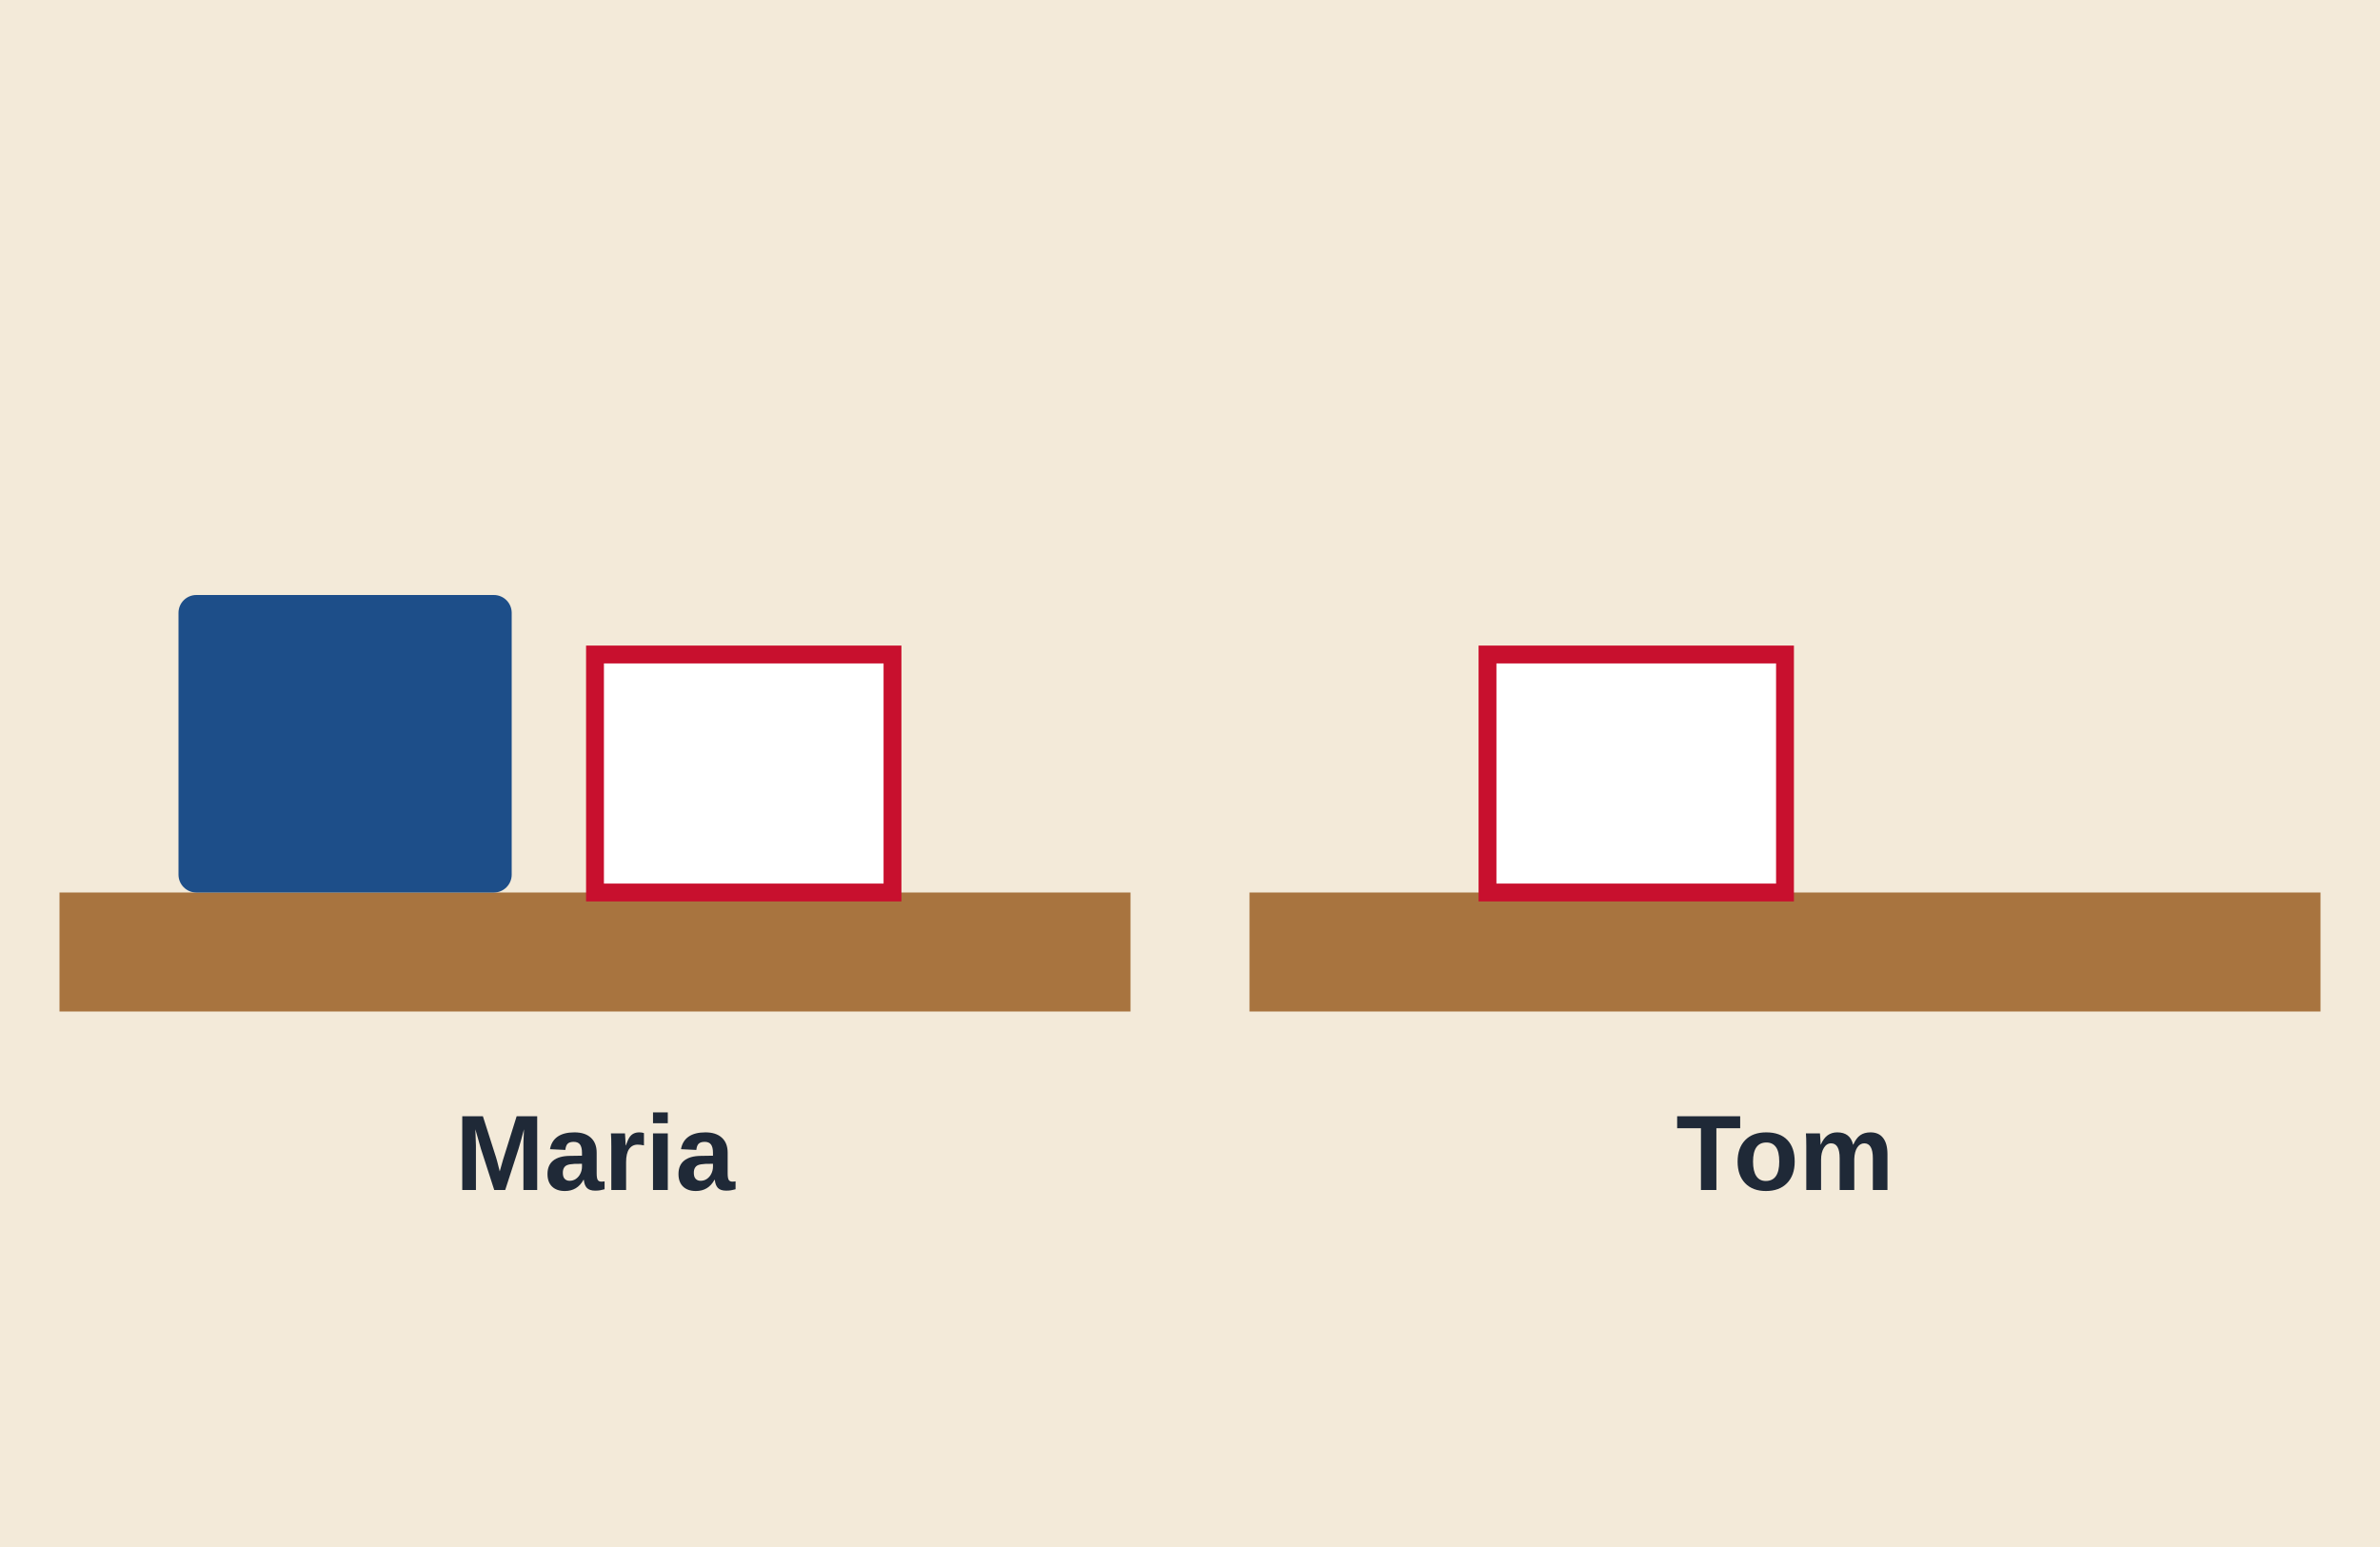
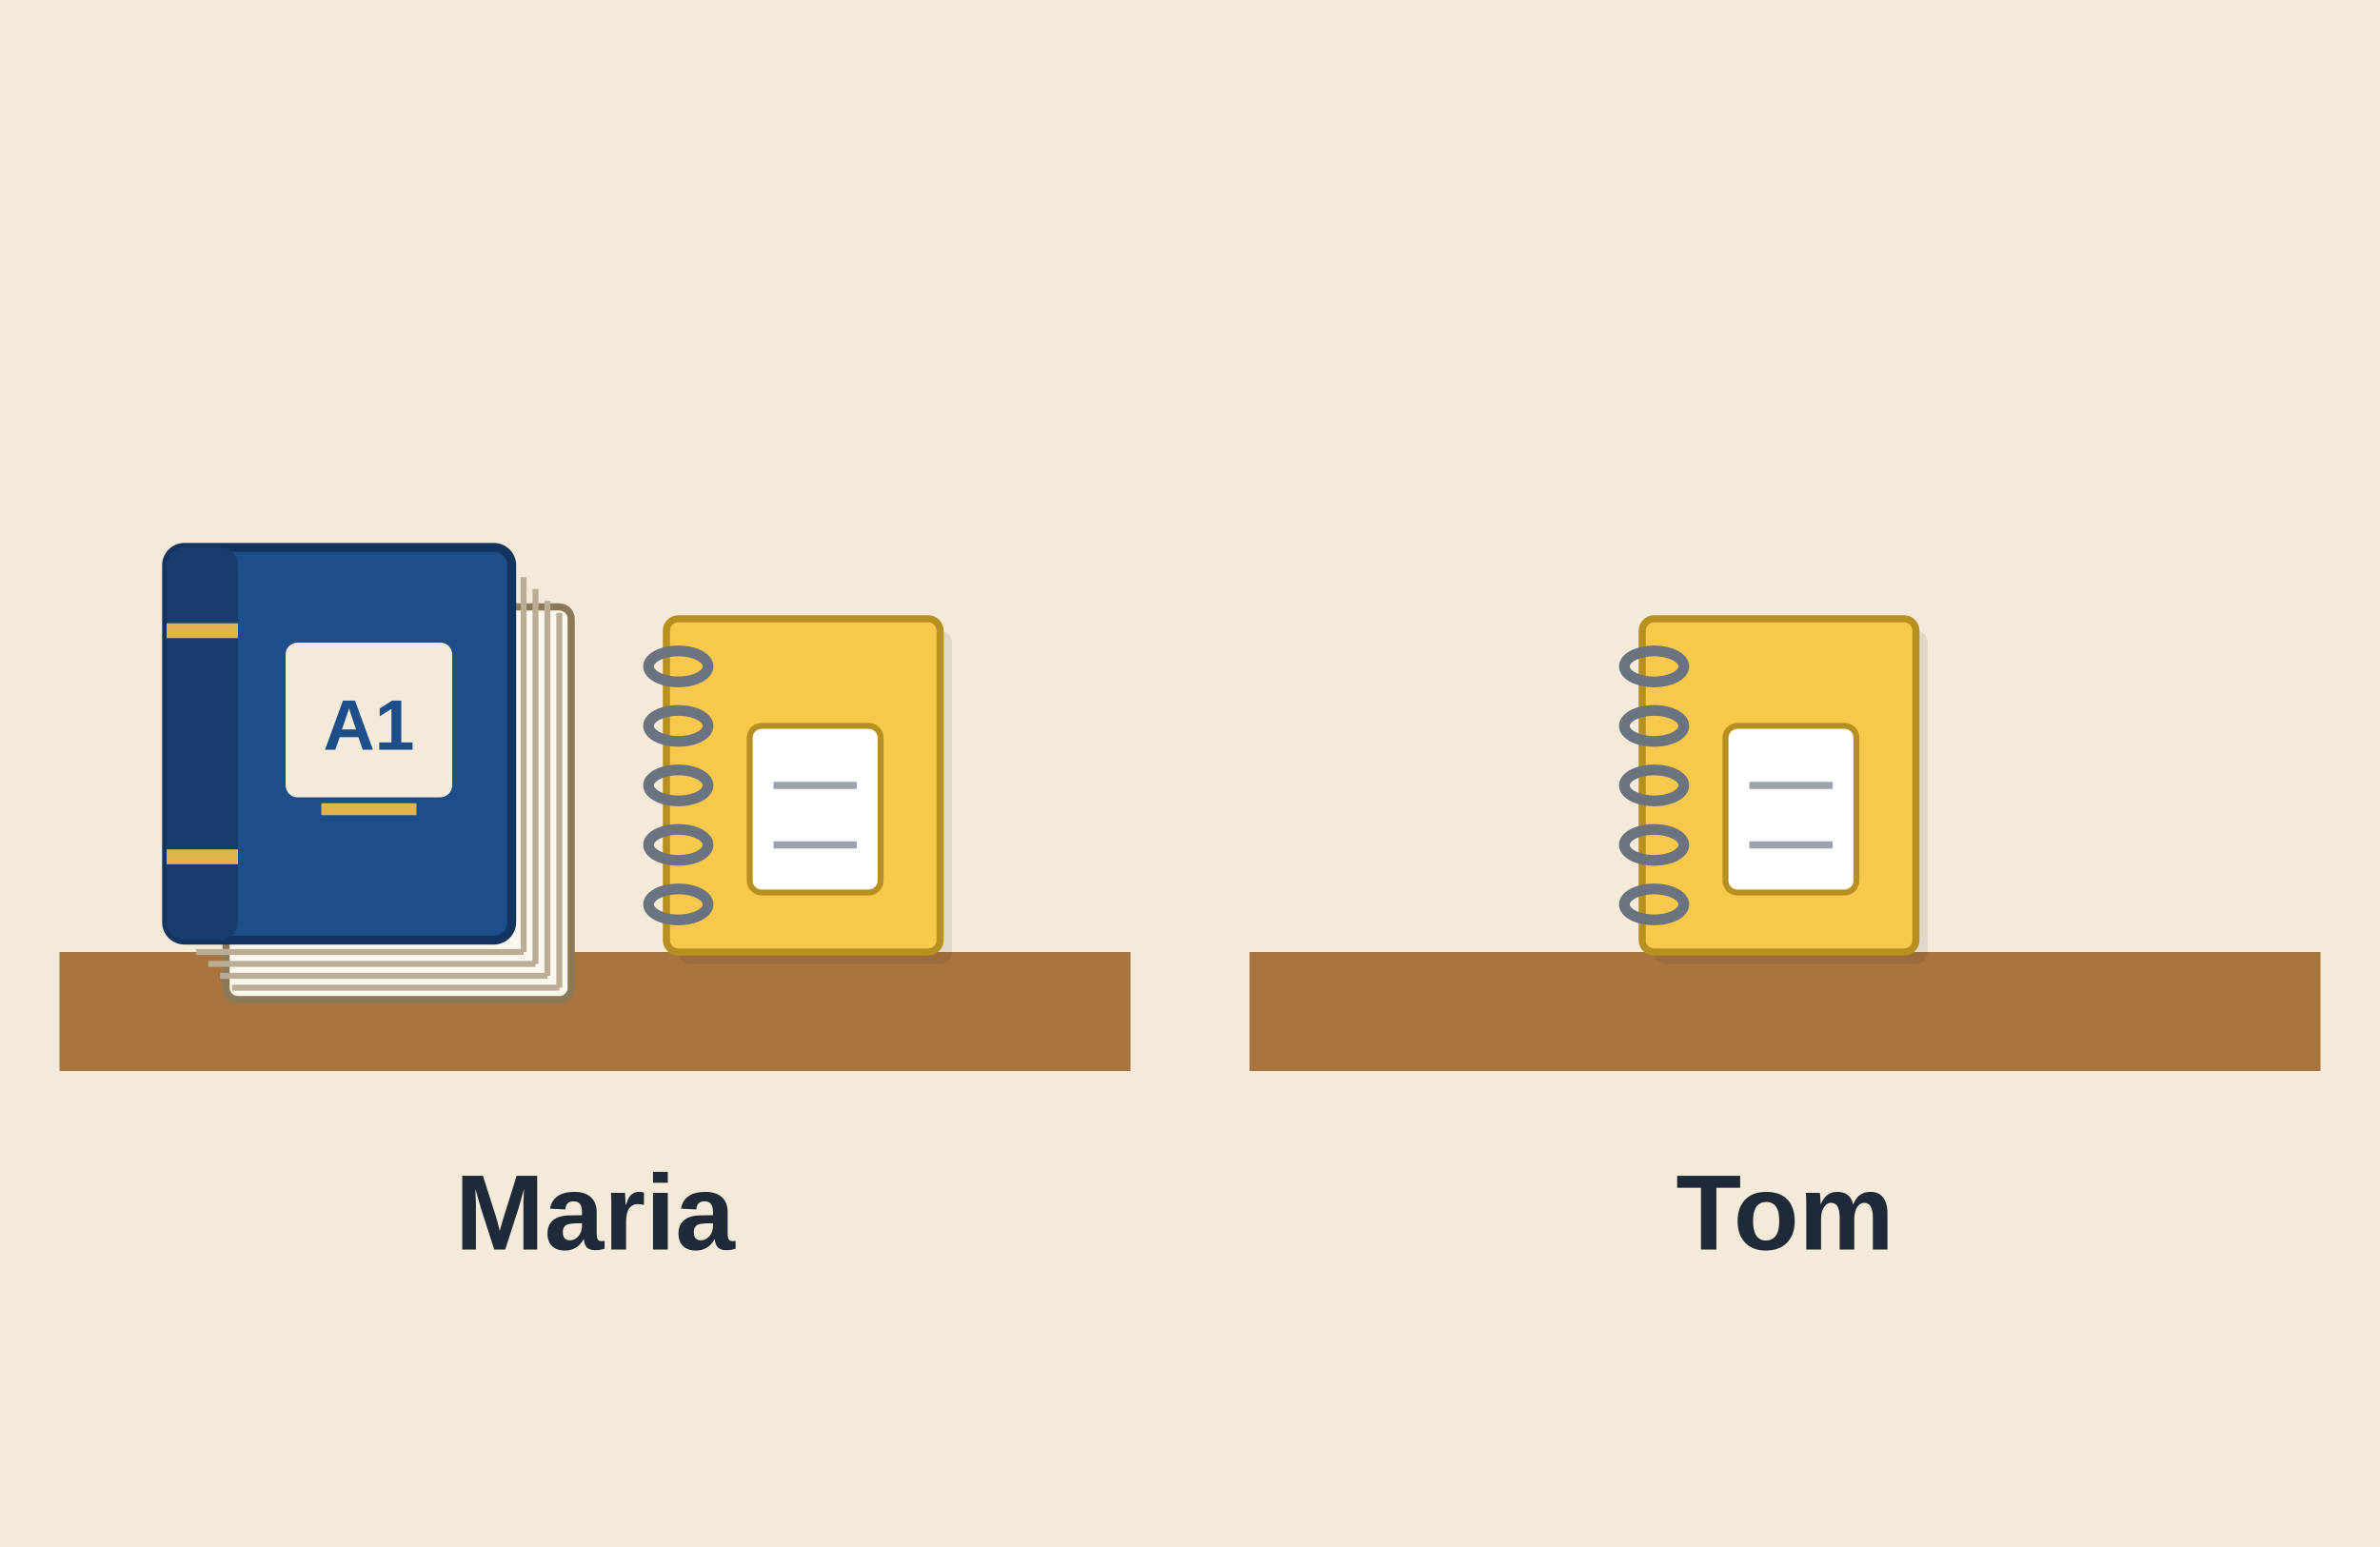
<svg xmlns="http://www.w3.org/2000/svg" viewBox="0 0 400 260" role="img" font-family="Arial, sans-serif">
  <rect width="400" height="260" fill="#f3ead9" />
-   <rect x="10" y="150" width="180" height="20" fill="#a8743f" />
-   <rect x="210" y="150" width="180" height="20" fill="#a8743f" />
-   <rect x="30" y="100" width="56" height="50" rx="3" fill="#1d4e89" />
-   <rect x="100" y="110" width="50" height="40" fill="#fff" stroke="#c8102e" stroke-width="3" />
-   <rect x="250" y="110" width="50" height="40" fill="#fff" stroke="#c8102e" stroke-width="3" />
-   <text x="100" y="200" font-size="18" fill="#1f2937" text-anchor="middle" font-weight="bold">Maria</text>
-   <text x="300" y="200" font-size="18" fill="#1f2937" text-anchor="middle" font-weight="bold">Tom</text>
+   <rect x="10" y="160" width="180" height="20" fill="#a8743f" />
+   <rect x="210" y="160" width="180" height="20" fill="#a8743f" />
+   <rect x="38" y="102" width="58" height="66" rx="2" fill="#fbf7ee" stroke="#8a7a5a" stroke-width="1.2" />
+   <path d="M88 97V160" stroke="#b9ad95" stroke-width="1" />
+   <path d="M90 99V162" stroke="#b9ad95" stroke-width="1" />
+   <path d="M92 101V164" stroke="#b9ad95" stroke-width="1" />
+   <path d="M94 103V166" stroke="#b9ad95" stroke-width="1" />
+   <path d="M33 160H88" stroke="#b9ad95" stroke-width="1" />
+   <path d="M35 162H90" stroke="#b9ad95" stroke-width="1" />
+   <path d="M37 164H92" stroke="#b9ad95" stroke-width="1" />
+   <path d="M39 166H94" stroke="#b9ad95" stroke-width="1" />
+   <rect x="28" y="92" width="58" height="66" rx="3" fill="#1d4e89" stroke="#12345e" stroke-width="1.5" />
+   <rect x="28" y="92" width="12" height="66" rx="3" fill="#163d6b" />
+   <path d="M28 106h12M28 144h12" stroke="#e0b44a" stroke-width="2.5" />
+   <rect x="48" y="108" width="28" height="26" rx="2" fill="#f3ead9" />
+   <text x="62.0" y="126" font-size="12" fill="#1d4e89" text-anchor="middle" font-weight="bold">A1</text>
+   <path d="M54 136h16" stroke="#e0b44a" stroke-width="2" />
+   <rect x="114" y="106" width="46" height="56" rx="2" fill="#00000014" />
+   <rect x="112" y="104" width="46" height="56" rx="2" fill="#f6c94c" stroke="#b8901f" stroke-width="1.2" />
+   <rect x="126" y="122" width="22" height="28" rx="2" fill="#fff" stroke="#b8901f" stroke-width="1" />
+   <path d="M130 132h14M130 142h14" stroke="#9ca3af" stroke-width="1.2" />
+   <ellipse cx="114" cy="112" rx="5" ry="2.6" fill="none" stroke="#6b7280" stroke-width="1.8" />
+   <ellipse cx="114" cy="122" rx="5" ry="2.6" fill="none" stroke="#6b7280" stroke-width="1.8" />
+   <ellipse cx="114" cy="132" rx="5" ry="2.6" fill="none" stroke="#6b7280" stroke-width="1.8" />
+   <ellipse cx="114" cy="142" rx="5" ry="2.6" fill="none" stroke="#6b7280" stroke-width="1.8" />
+   <ellipse cx="114" cy="152" rx="5" ry="2.6" fill="none" stroke="#6b7280" stroke-width="1.8" />
+   <rect x="278" y="106" width="46" height="56" rx="2" fill="#00000014" />
+   <rect x="276" y="104" width="46" height="56" rx="2" fill="#f6c94c" stroke="#b8901f" stroke-width="1.2" />
+   <rect x="290" y="122" width="22" height="28" rx="2" fill="#fff" stroke="#b8901f" stroke-width="1" />
+   <path d="M294 132h14M294 142h14" stroke="#9ca3af" stroke-width="1.2" />
+   <ellipse cx="278" cy="112" rx="5" ry="2.6" fill="none" stroke="#6b7280" stroke-width="1.8" />
+   <ellipse cx="278" cy="122" rx="5" ry="2.6" fill="none" stroke="#6b7280" stroke-width="1.8" />
+   <ellipse cx="278" cy="132" rx="5" ry="2.6" fill="none" stroke="#6b7280" stroke-width="1.8" />
+   <ellipse cx="278" cy="142" rx="5" ry="2.6" fill="none" stroke="#6b7280" stroke-width="1.8" />
+   <ellipse cx="278" cy="152" rx="5" ry="2.6" fill="none" stroke="#6b7280" stroke-width="1.8" />
+   <text x="100" y="210" font-size="18" fill="#1f2937" text-anchor="middle" font-weight="bold">Maria</text>
+   <text x="300" y="210" font-size="18" fill="#1f2937" text-anchor="middle" font-weight="bold">Tom</text>
</svg>
